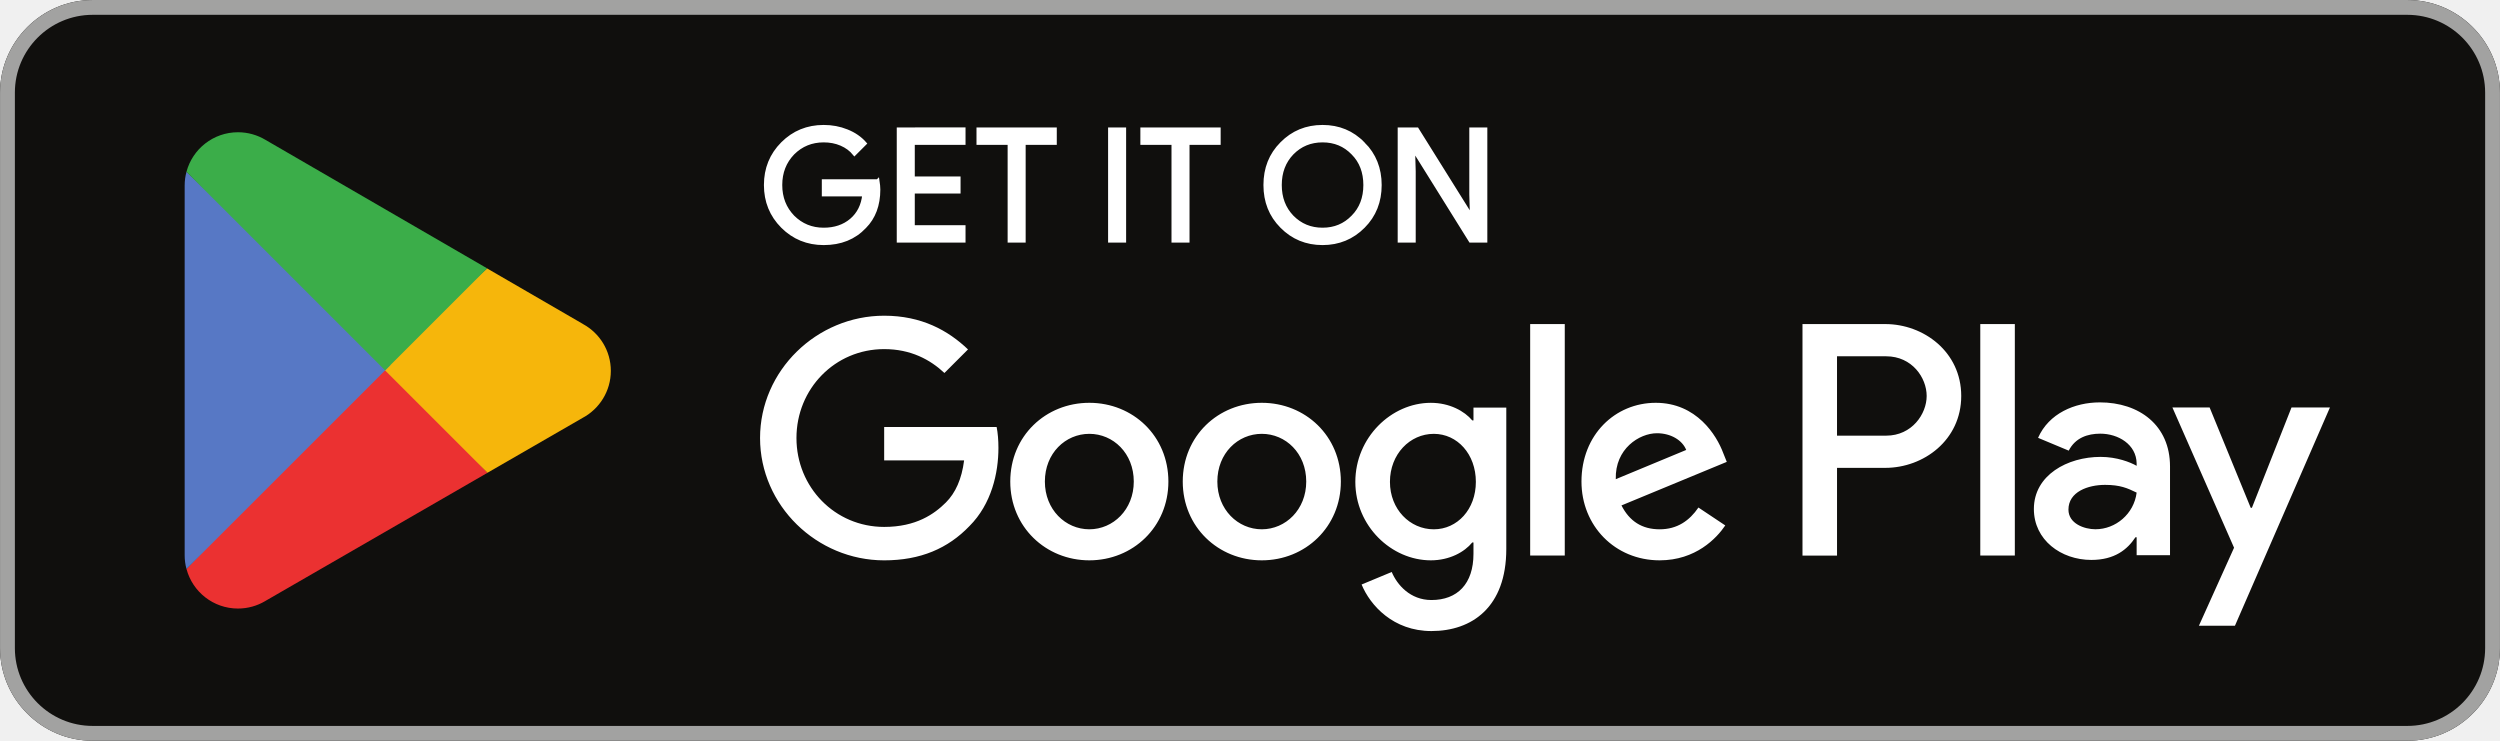
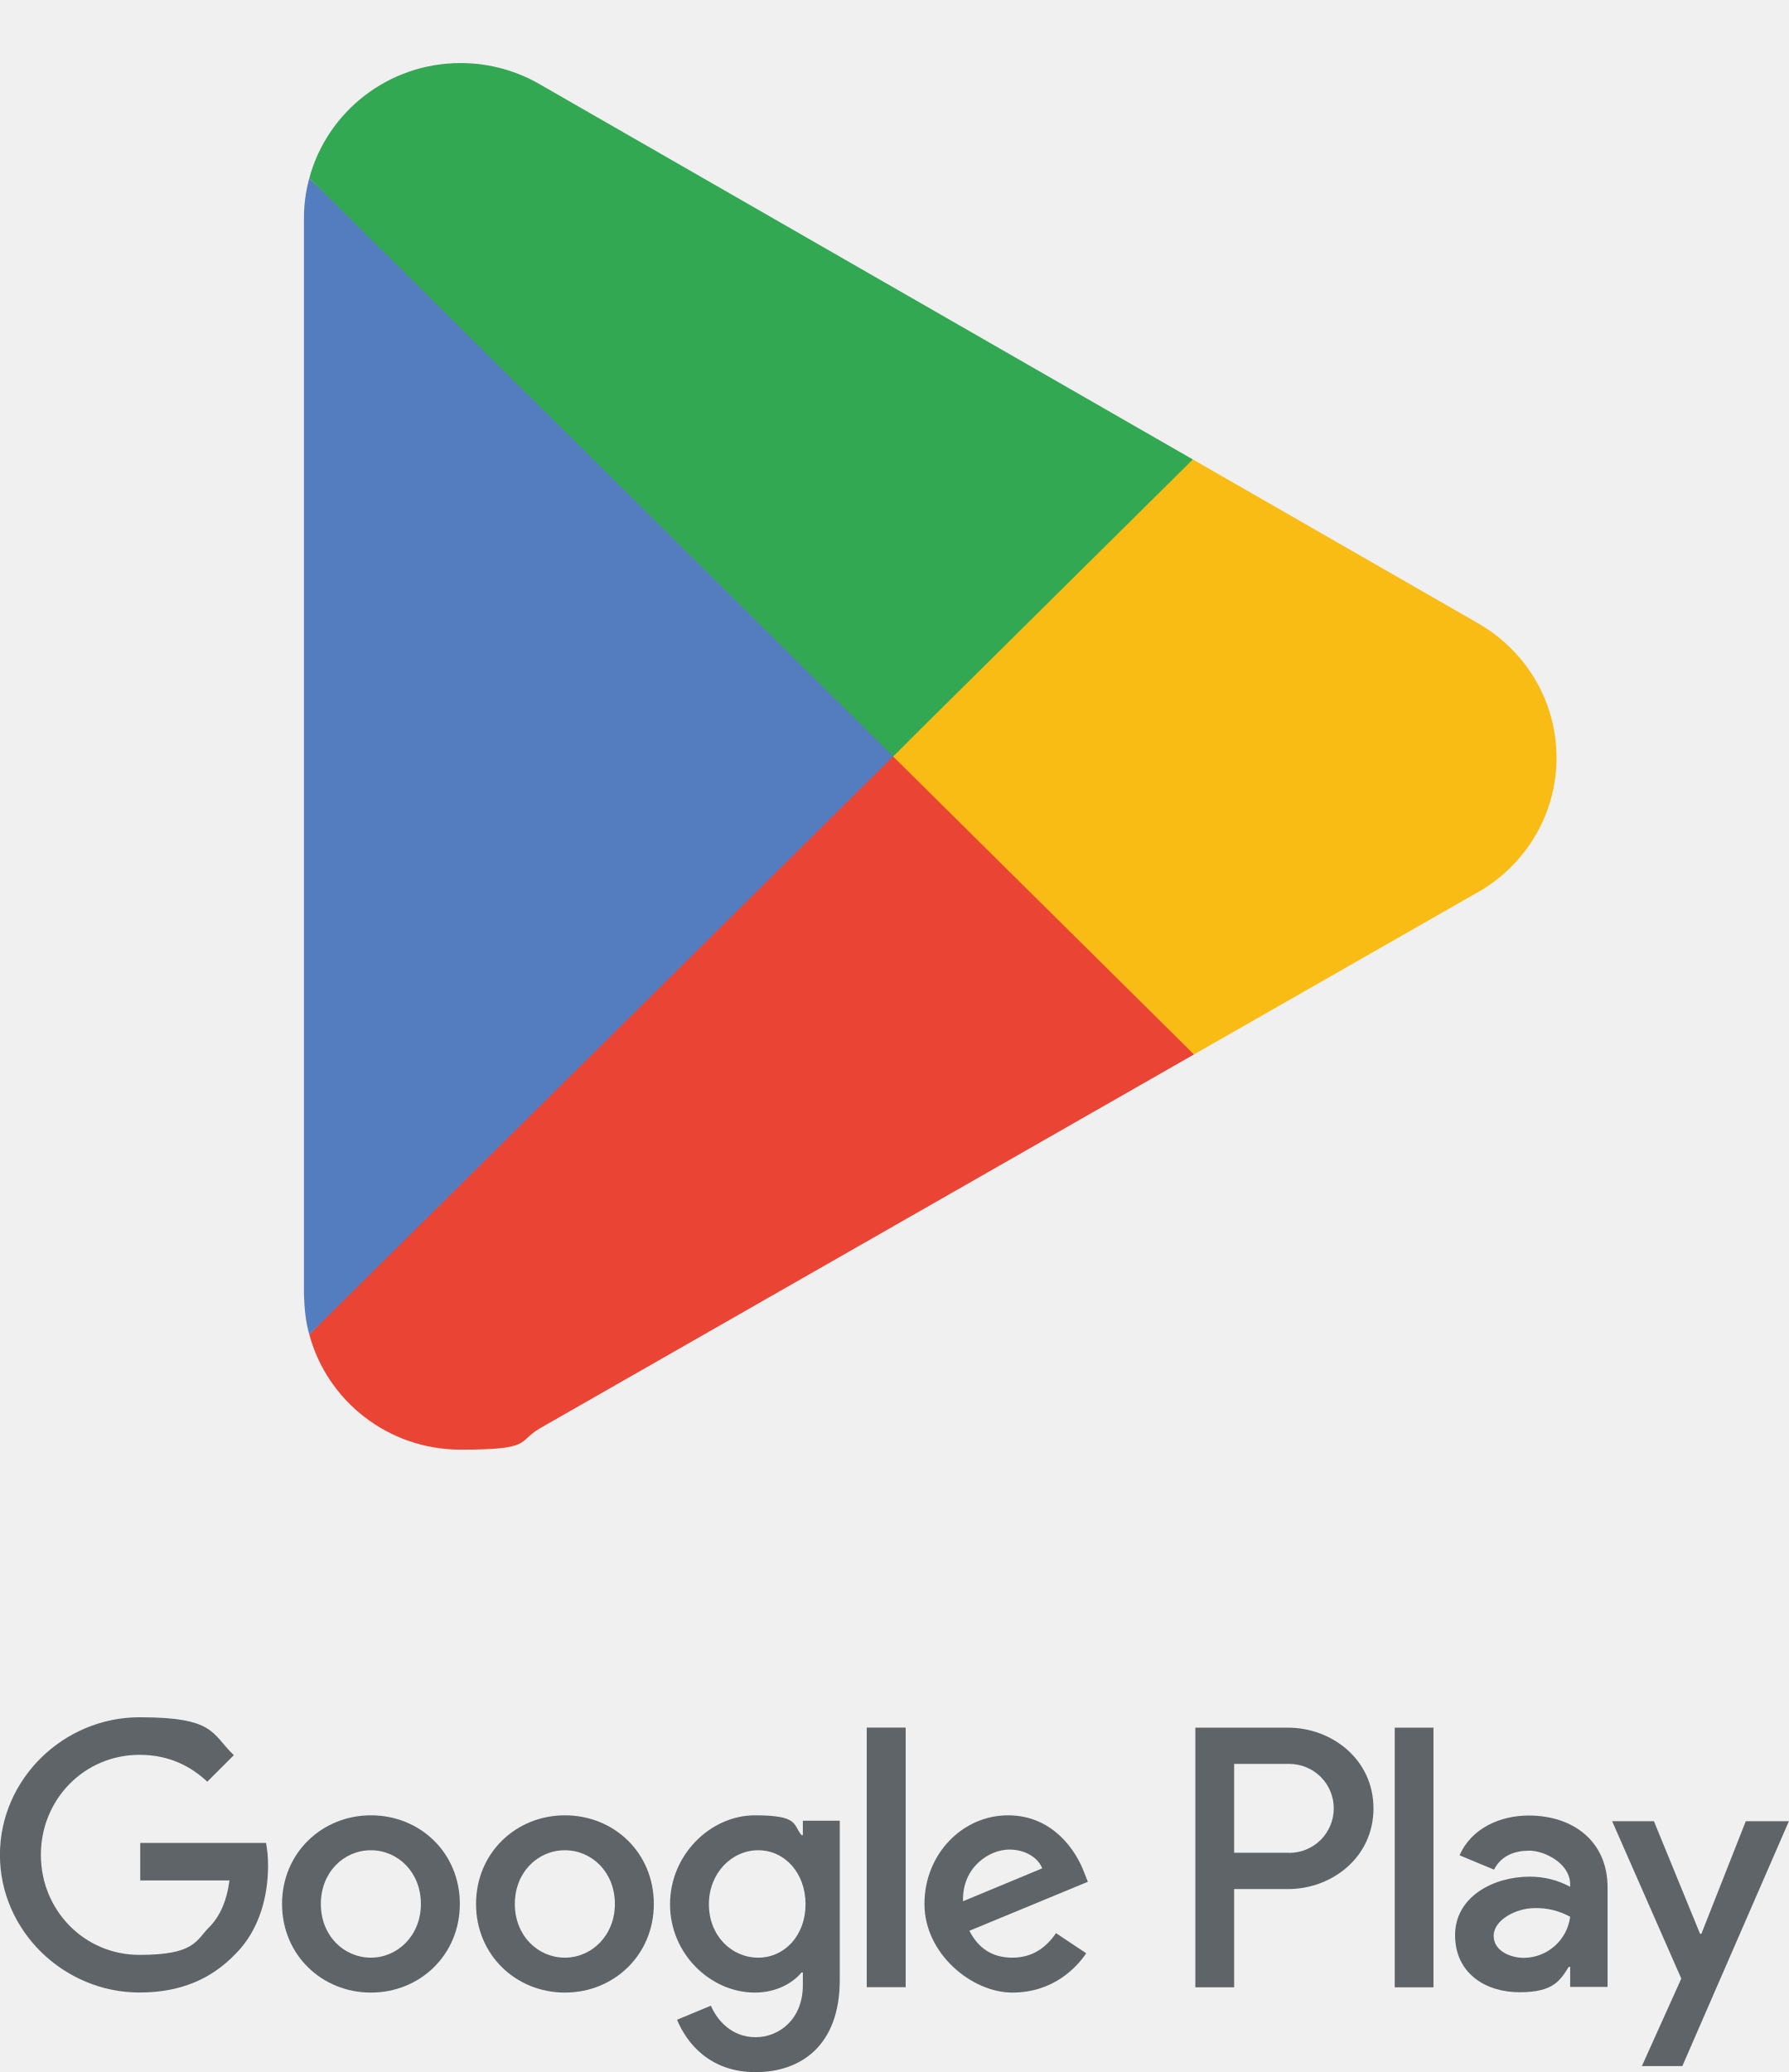
- <svg xmlns="http://www.w3.org/2000/svg" id="svg51" width="180" height="53.333" version="1.1" viewBox="0 0 180 53.333" xml:space="preserve">
-   <path id="path11" d="m173.33 53.333h-166.66c-3.667 0-6.667-3-6.667-6.667v-39.999c0-3.667 3-6.667 6.667-6.667h166.66c3.667 0 6.667 3 6.667 6.667v39.999c0 3.667-3 6.667-6.667 6.667" fill="#100f0d" stroke-width=".133" />
-   <path id="path13" d="m173.33 1e-3h-166.66c-3.667 0-6.667 3-6.667 6.667v39.999c0 3.667 3 6.667 6.667 6.667h166.66c3.667 0 6.667-3 6.667-6.667v-39.999c0-3.667-3-6.667-6.667-6.667zm0 1.066c3.088 0 5.6 2.513 5.6 5.6v39.999c0 3.088-2.512 5.6-5.6 5.6h-166.66c-3.088 0-5.599-2.513-5.599-5.6v-39.999c0-3.088 2.511-5.6 5.599-5.6h166.66" fill="#a2a2a1" stroke-width=".133" />
-   <path id="path35" d="m142.58 40h2.488v-16.669h-2.488zm22.409-10.664-2.852 7.226h-0.085l-2.96-7.226h-2.68l4.44 10.1-2.532 5.619h2.595l6.841-15.718zm-14.11 8.771c-0.813 0-1.951-0.408-1.951-1.416 0-1.286 1.416-1.78 2.637-1.78 1.093 0 1.609 0.235 2.273 0.557-0.193 1.544-1.523 2.638-2.96 2.638zm0.301-9.135c-1.801 0-3.667 0.794-4.439 2.552l2.208 0.922c0.472-0.922 1.351-1.222 2.273-1.222 1.287 0 2.595 0.771 2.616 2.144v0.171c-0.451-0.257-1.416-0.643-2.595-0.643-2.381 0-4.804 1.308-4.804 3.752 0 2.23 1.952 3.667 4.139 3.667 1.672 0 2.596-0.751 3.173-1.63h0.087v1.287h2.403v-6.391c0-2.959-2.211-4.61-5.061-4.61zm-15.376 2.394h-3.539v-5.713h3.539c1.86 0 2.916 1.54 2.916 2.857 0 1.292-1.056 2.857-2.916 2.857zm-0.064-8.034h-5.961v16.669h2.487v-6.315h3.475c2.757 0 5.468-1.996 5.468-5.176 0-3.18-2.711-5.177-5.468-5.177zm-32.507 14.778c-1.719 0-3.157-1.44-3.157-3.415 0-1.998 1.438-3.458 3.157-3.458 1.697 0 3.029 1.46 3.029 3.458 0 1.975-1.332 3.415-3.029 3.415zm2.857-7.84h-0.086c-0.558-0.666-1.633-1.267-2.985-1.267-2.836 0-5.435 2.492-5.435 5.692 0 3.179 2.599 5.649 5.435 5.649 1.353 0 2.427-0.602 2.985-1.288h0.086v0.816c0 2.17-1.16 3.33-3.029 3.33-1.524 0-2.47-1.095-2.857-2.019l-2.169 0.902c0.622 1.503 2.276 3.351 5.026 3.351 2.922 0 5.392-1.719 5.392-5.908v-10.181h-2.363zm4.082 9.73h2.491v-16.669h-2.491zm6.164-5.499c-0.064-2.191 1.698-3.308 2.965-3.308 0.989 0 1.825 0.494 2.106 1.203zm7.733-1.891c-0.472-1.267-1.911-3.608-4.854-3.608-2.922 0-5.349 2.298-5.349 5.671 0 3.179 2.406 5.671 5.628 5.671 2.599 0 4.103-1.589 4.726-2.513l-1.933-1.289c-0.645 0.945-1.525 1.568-2.793 1.568-1.267 0-2.169-0.58-2.748-1.719l7.582-3.136zm-60.409-1.868v2.406h5.756c-0.172 1.353-0.623 2.341-1.31 3.029-0.838 0.837-2.148 1.761-4.446 1.761-3.544 0-6.315-2.857-6.315-6.401s2.771-6.401 6.315-6.401c1.912 0 3.308 0.752 4.339 1.719l1.697-1.697c-1.44-1.375-3.351-2.427-6.036-2.427-4.855 0-8.936 3.952-8.936 8.807 0 4.854 4.081 8.807 8.936 8.807 2.62 0 4.597-0.859 6.143-2.47 1.59-1.59 2.084-3.823 2.084-5.628 0-0.558-0.043-1.073-0.129-1.503zm14.772 7.367c-1.719 0-3.201-1.418-3.201-3.437 0-2.041 1.482-3.436 3.201-3.436 1.718 0 3.2 1.396 3.2 3.436 0 2.019-1.482 3.437-3.2 3.437zm0-9.107c-3.137 0-5.693 2.384-5.693 5.671 0 3.265 2.556 5.671 5.693 5.671 3.136 0 5.692-2.406 5.692-5.671 0-3.287-2.556-5.671-5.692-5.671zm12.417 9.107c-1.718 0-3.2-1.418-3.2-3.437 0-2.041 1.483-3.436 3.2-3.436 1.719 0 3.2 1.396 3.2 3.436 0 2.019-1.482 3.437-3.2 3.437zm0-9.107c-3.136 0-5.691 2.384-5.691 5.671 0 3.265 2.556 5.671 5.691 5.671 3.137 0 5.693-2.406 5.693-5.671 0-3.287-2.556-5.671-5.693-5.671" fill="#fff" stroke-width=".133" />
-   <path id="path37" d="m27.622 25.899-14.194 15.066c5.34e-4 0.003 0.002 0.006 0.002 0.009 0.435 1.636 1.93 2.841 3.703 2.841 0.709 0 1.375-0.192 1.945-0.528l0.045-0.027 15.978-9.22-7.479-8.141" fill="#eb3131" stroke-width=".133" />
-   <path id="path39" d="m41.983 23.334-0.014-0.009-6.898-3.999-7.772 6.916 7.799 7.798 6.862-3.959c1.203-0.649 2.02-1.918 2.02-3.38 0-1.452-0.806-2.714-1.997-3.365" fill="#f6b60b" stroke-width=".133" />
-   <path id="path41" d="m13.426 12.37c-0.085 0.315-0.13 0.644-0.13 0.987v26.623c0 0.342 0.044 0.672 0.131 0.986l14.684-14.681-14.684-13.914" fill="#5778c5" stroke-width=".133" />
-   <path id="path43" d="m27.727 26.668 7.347-7.345-15.96-9.253c-0.58-0.347-1.257-0.548-1.982-0.548-1.773 0-3.27 1.207-3.705 2.845-5.34e-4 0.002-5.34e-4 0.003-5.34e-4 0.004l14.3 14.298" fill="#3bad49" stroke-width=".133" />
-   <path id="path33" d="m63.193 13.042h-3.889v0.963h2.915c-0.079 0.785-0.392 1.402-0.919 1.85-0.527 0.448-1.2 0.673-1.996 0.673-0.873 0-1.613-0.304-2.219-0.908-0.594-0.617-0.896-1.379-0.896-2.298 0-0.919 0.302-1.681 0.896-2.298 0.606-0.604 1.346-0.906 2.219-0.906 0.448 0 0.875 0.077 1.267 0.246 0.392 0.169 0.706 0.404 0.952 0.706l0.74-0.74c-0.335-0.381-0.76-0.673-1.288-0.885-0.527-0.213-1.077-0.315-1.671-0.315-1.165 0-2.152 0.404-2.958 1.21-0.806 0.808-1.21 1.804-1.21 2.981 0 1.177 0.404 2.175 1.21 2.981 0.806 0.806 1.794 1.21 2.958 1.21 1.223 0 2.198-0.392 2.948-1.188 0.66-0.662 0.998-1.558 0.998-2.679 0-0.19-0.023-0.392-0.056-0.604zm1.507-3.733v8.025h4.685v-0.985h-3.654v-2.546h3.296v-0.963h-3.296v-2.544h3.654v-0.988zm11.255 0.988v-0.988h-5.514v0.988h2.242v7.037h1.031v-7.037zm4.992-0.988h-1.031v8.025h1.031zm6.807 0.988v-0.988h-5.514v0.988h2.241v7.037h1.031v-7.037zm10.406 0.056c-0.796-0.819-1.771-1.223-2.935-1.223-1.167 0-2.142 0.404-2.937 1.21-0.796 0.796-1.187 1.794-1.187 2.981s0.392 2.185 1.187 2.981c0.796 0.806 1.771 1.21 2.937 1.21 1.154 0 2.139-0.404 2.935-1.21 0.796-0.796 1.187-1.794 1.187-2.981 0-1.177-0.392-2.173-1.187-2.969zm-5.133 0.671c0.594-0.604 1.323-0.906 2.198-0.906 0.873 0 1.602 0.302 2.185 0.906 0.594 0.594 0.885 1.369 0.885 2.298 0 0.931-0.292 1.704-0.885 2.298-0.583 0.604-1.312 0.908-2.185 0.908-0.875 0-1.604-0.304-2.198-0.908-0.581-0.606-0.873-1.367-0.873-2.298 0-0.929 0.292-1.692 0.873-2.298zm8.771 1.312-0.044-1.548h0.044l4.079 6.546h1.077v-8.025h-1.031v4.696l0.044 1.548h-0.044l-3.9-6.244h-1.256v8.025h1.031z" fill="#fff" stroke="#fff" stroke-miterlimit="10" stroke-width=".267" />
+ <svg xmlns="http://www.w3.org/2000/svg" xmlns:xlink="http://www.w3.org/1999/xlink" id="Layer_1" data-name="Layer 1" version="1.1" viewBox="0 0 2582 2990">
+   <defs>
+     <style>
+       .cls-1 {
+         fill: #000;
+       }
+ 
+       .cls-1, .cls-2, .cls-3, .cls-4, .cls-5, .cls-6, .cls-7, .cls-8 {
+         stroke-width: 0px;
+       }
+ 
+       .cls-2 {
+         fill: #547dbf;
+       }
+ 
+       .cls-9 {
+         isolation: isolate;
+         opacity: .4;
+       }
+ 
+       .cls-9, .cls-4, .cls-10, .cls-5 {
+         fill: none;
+       }
+ 
+       .cls-9, .cls-10 {
+         stroke: #000;
+         stroke-miterlimit: 10;
+         stroke-width: .2px;
+       }
+ 
+       .cls-11 {
+         clip-path: url(#clippath-2);
+       }
+ 
+       .cls-3 {
+         fill: #ea4435;
+       }
+ 
+       .cls-12 {
+         opacity: .4;
+       }
+ 
+       .cls-13 {
+         clip-path: url(#clippath-1);
+       }
+ 
+       .cls-14 {
+         clip-path: url(#clippath-4);
+       }
+ 
+       .cls-15 {
+         clip-path: url(#clippath);
+       }
+ 
+       .cls-16 {
+         clip-path: url(#clippath-3);
+       }
+ 
+       .cls-5, .cls-17 {
+         display: none;
+       }
+ 
+       .cls-18 {
+         clip-path: url(#clippath-5);
+       }
+ 
+       .cls-6 {
+         fill: #33a852;
+       }
+ 
+       .cls-7 {
+         fill: #5f6469;
+       }
+ 
+       .cls-8 {
+         fill: #f9bc15;
+       }
+     </style>
+     <clipPath id="clippath-1">
+       <rect class="cls-4" width="192" height="192" />
+     </clipPath>
+     <clipPath id="clippath-2">
+       <rect class="cls-4" width="192" height="192" />
+     </clipPath>
+     <clipPath id="clippath-3">
+       <rect class="cls-4" width="192" height="192" />
+     </clipPath>
+     <clipPath id="clippath-4">
+       <rect class="cls-4" width="192" height="192" />
+     </clipPath>
+     <clipPath id="clippath-5">
+       <rect class="cls-4" width="192" height="192" />
+     </clipPath>
+     <symbol id="material_product_standard_icon_keylines" viewBox="0 0 192 192">
+       <g class="cls-12">
+         <g class="cls-13">
+           <g>
+             <path class="cls-1" d="M191.8.2v191.5H.2V.2h191.5M192,0H0v192h192V0h0Z" />
+             <circle class="cls-10" cx="96" cy="96" r="64" />
+           </g>
+         </g>
+         <g class="cls-11">
+           <circle class="cls-10" cx="96" cy="96" r="88" />
+         </g>
+         <g class="cls-16">
+           <path class="cls-10" d="M160,20H32c-6.6,0-12,5.4-12,12v128c0,6.6,5.4,12,12,12h128c6.6,0,12-5.4,12-12V32c0-6.6-5.4-12-12-12Z" />
+         </g>
+         <g class="cls-14">
+           <path class="cls-10" d="M148,8H44c-6.6,0-12,5.4-12,12v152c0,6.6,5.4,12,12,12h104c6.6,0,12-5.4,12-12V20c0-6.6-5.4-12-12-12Z" />
+         </g>
+         <g class="cls-18">
+           <path class="cls-10" d="M172,32H20c-6.6,0-12,5.4-12,12v104c0,6.6,5.4,12,12,12h152c6.6,0,12-5.4,12-12V44c0-6.6-5.4-12-12-12Z" />
+         </g>
+       </g>
+     </symbol>
+     <clipPath id="clippath">
+       <rect class="cls-4" x="200" y="0" width="2183" height="2183" />
+     </clipPath>
+   </defs>
+   <g id="Product_name" data-name="Product name">
+     <g>
+       <path class="cls-7" d="M202.4,2713.7v-54.3h181.6c1.9,9.6,2.9,20.9,2.9,33.3,0,40.7-11.1,91.1-47,126.9-34.9,36.3-79.4,55.7-138.5,55.7-109.5,0-201.5-89.1-201.5-198.6s92-198.6,201.5-198.6,103.6,23.7,136.1,54.7l-38.3,38.3c-23.2-21.8-54.7-38.8-97.8-38.8-79.9,0-142.4,64.4-142.4,144.3s62.5,144.4,142.4,144.4,81.4-20.8,100.3-39.7c15.4-15.4,25.5-37.5,29.5-67.7h-128.8Z" />
+       <path class="cls-7" d="M663.7,2747.5c0,73.6-57.6,127.9-128.3,127.9s-128.3-54.3-128.3-127.9,57.6-127.9,128.3-127.9c70.7,0,128.3,53.8,128.3,127.9ZM607.5,2747.5c0-46-33.4-77.5-72.2-77.5s-72.2,31.5-72.2,77.5,33.4,77.5,72.2,77.5c38.7,0,72.2-32,72.2-77.5Z" />
+       <path class="cls-7" d="M943.7,2747.5c0,73.6-57.6,127.9-128.3,127.9s-128.3-54.3-128.3-127.9,57.6-127.9,128.3-127.9c70.7,0,128.3,53.8,128.3,127.9ZM887.5,2747.5c0-46-33.4-77.5-72.2-77.5s-72.2,31.5-72.2,77.5,33.4,77.5,72.2,77.5c38.7,0,72.2-32,72.2-77.5Z" />
+       <path class="cls-7" d="M1212.1,2627.4v229.6c0,94.5-55.7,133.2-121.6,133.2s-99.3-41.7-113.3-75.6l48.9-20.3c8.7,20.8,30,45.5,64.4,45.5s68.3-26.2,68.3-75.1v-18.4h-1.9c-12.6,15.5-36.8,29.1-67.3,29.1-63.9,0-122.5-55.7-122.5-127.4s58.6-128.4,122.5-128.4,54.7,13.6,67.3,28.6h1.9v-20.8h53.3ZM1162.7,2748c0-45.1-30-78-68.3-78s-71.2,32.9-71.2,78,32.5,77,71.2,77c38.3,0,68.3-32.5,68.3-77Z" />
+       <path class="cls-7" d="M1307.2,2493v374.6h-56.2v-374.6h56.2Z" />
+       <path class="cls-7" d="M1524.2,2789.6l43.6,29.1c-14,20.8-47.9,56.7-106.6,56.7s-126.9-56.2-126.9-127.9,54.7-127.9,120.6-127.9,98.8,52.8,109.5,81.4l5.8,14.5-171,70.7c13.1,25.7,33.4,38.8,62,38.8,28.6,0,48.4-14.1,63-35.4ZM1390,2743.6l114.3-47.5c-6.3-16-25.2-27.1-47.5-27.1-28.6,0-68.3,25.2-66.8,74.6Z" />
+       <g>
+         <path class="cls-7" d="M2519.8,2628.1l-64.1,162.5h-1.9l-66.6-162.5h-60.3l99.8,227.1-56.9,126.3h58.4l153.8-353.4h-62.2Z" />
+         <path class="cls-7" d="M2069,2493.1h-55.9v374.7h55.9v-374.7Z" />
+         <path class="cls-7" d="M1859.3,2493.1h-134v374.7h56v-141.8h78.1c62,0,123-44.9,123-116.4,0-71.5-61.1-116.5-123.1-116.5ZM1860.8,2673.6h-79.5v-128.2h79.6c17,0,33.4,6.8,45.4,18.8,12.1,12,18.8,28.4,18.8,45.4s-6.8,33.4-18.8,45.4c-12.1,12-28.4,18.8-45.4,18.8v-.3Z" />
+         <path class="cls-7" d="M2206.5,2619.9c-40.5,0-82.5,17.8-99.8,57.4l49.7,20.7c10.6-20.7,30.4-27.4,51.1-27.4s58.3,17.4,58.8,48.3v3.8c-17.9-9.6-37.8-14.6-58.1-14.6-53.5,0-108,29.4-108,84.4s43.8,82.4,93,82.4,58.4-16.9,71.1-36.6h2v28.9h54v-143.6c0-66.5-49.7-103.7-113.8-103.7ZM2199.7,2825.3c-18.3,0-43.8-9.2-43.8-31.8s31.8-40,59.3-40c17.9-.5,35.5,3.9,51.1,12.5-2.1,16.3-9.9,31.2-22.2,42.1-12.3,10.9-28,17-44.4,17.2Z" />
+       </g>
+     </g>
+   </g>
+   <g id="Product_icon_grid" data-name="Product icon grid">
+     <g id="Play_Parent_192" data-name="Play Parent 192">
+       <g>
+         <path class="cls-3" d="M1282.8,1046.6l-836.3,879.1c0,.2,0,.4.1.5,25.7,95.4,113.7,165.7,218.2,165.7s81-11.2,114.6-30.8l2.7-1.6,941.4-538-440.6-475.1Z" />
+         <path class="cls-8" d="M2128.9,896.9l-.8-.5-406.4-233.4-457.9,403.6,459.5,455,404.3-231c70.9-37.9,119-111.9,119-197.2,0-84.8-47.5-158.4-117.7-196.4Z" />
+         <path class="cls-2" d="M446.4,257.2c-5,18.4-7.7,37.6-7.7,57.6v1553.5c.8,22.3,2.6,39.2,7.7,57.5l865.1-856.6L446.4,257.2Z" />
+         <path class="cls-6" d="M1289,1091.5l432.7-428.5L781.5,123c-34.2-20.3-74.1-32-116.7-32-104.5,0-192.6,70.4-218.3,166,0,0,0,.1,0,.2l842.6,834.3Z" />
+       </g>
+       <g id="keylines" class="cls-17">
+         <g class="cls-15">
+           <use id="material_product_standard_icon_keylines-2" data-name="material_product_standard_icon_keylines" width="192" height="192" transform="translate(200 0) scale(11.4)" xlink:href="#material_product_standard_icon_keylines" />
+         </g>
+       </g>
+       <rect id="bounding_box" data-name="bounding box" class="cls-5" x="200" y="0" width="2183" height="2183" />
+       <g class="cls-17">
+         <line class="cls-9" x1="200" y1="0" x2="2383" y2="2183" />
+         <line class="cls-9" x1="200" y1="2183" x2="2383" y2="0" />
+       </g>
+     </g>
+   </g>
</svg>
